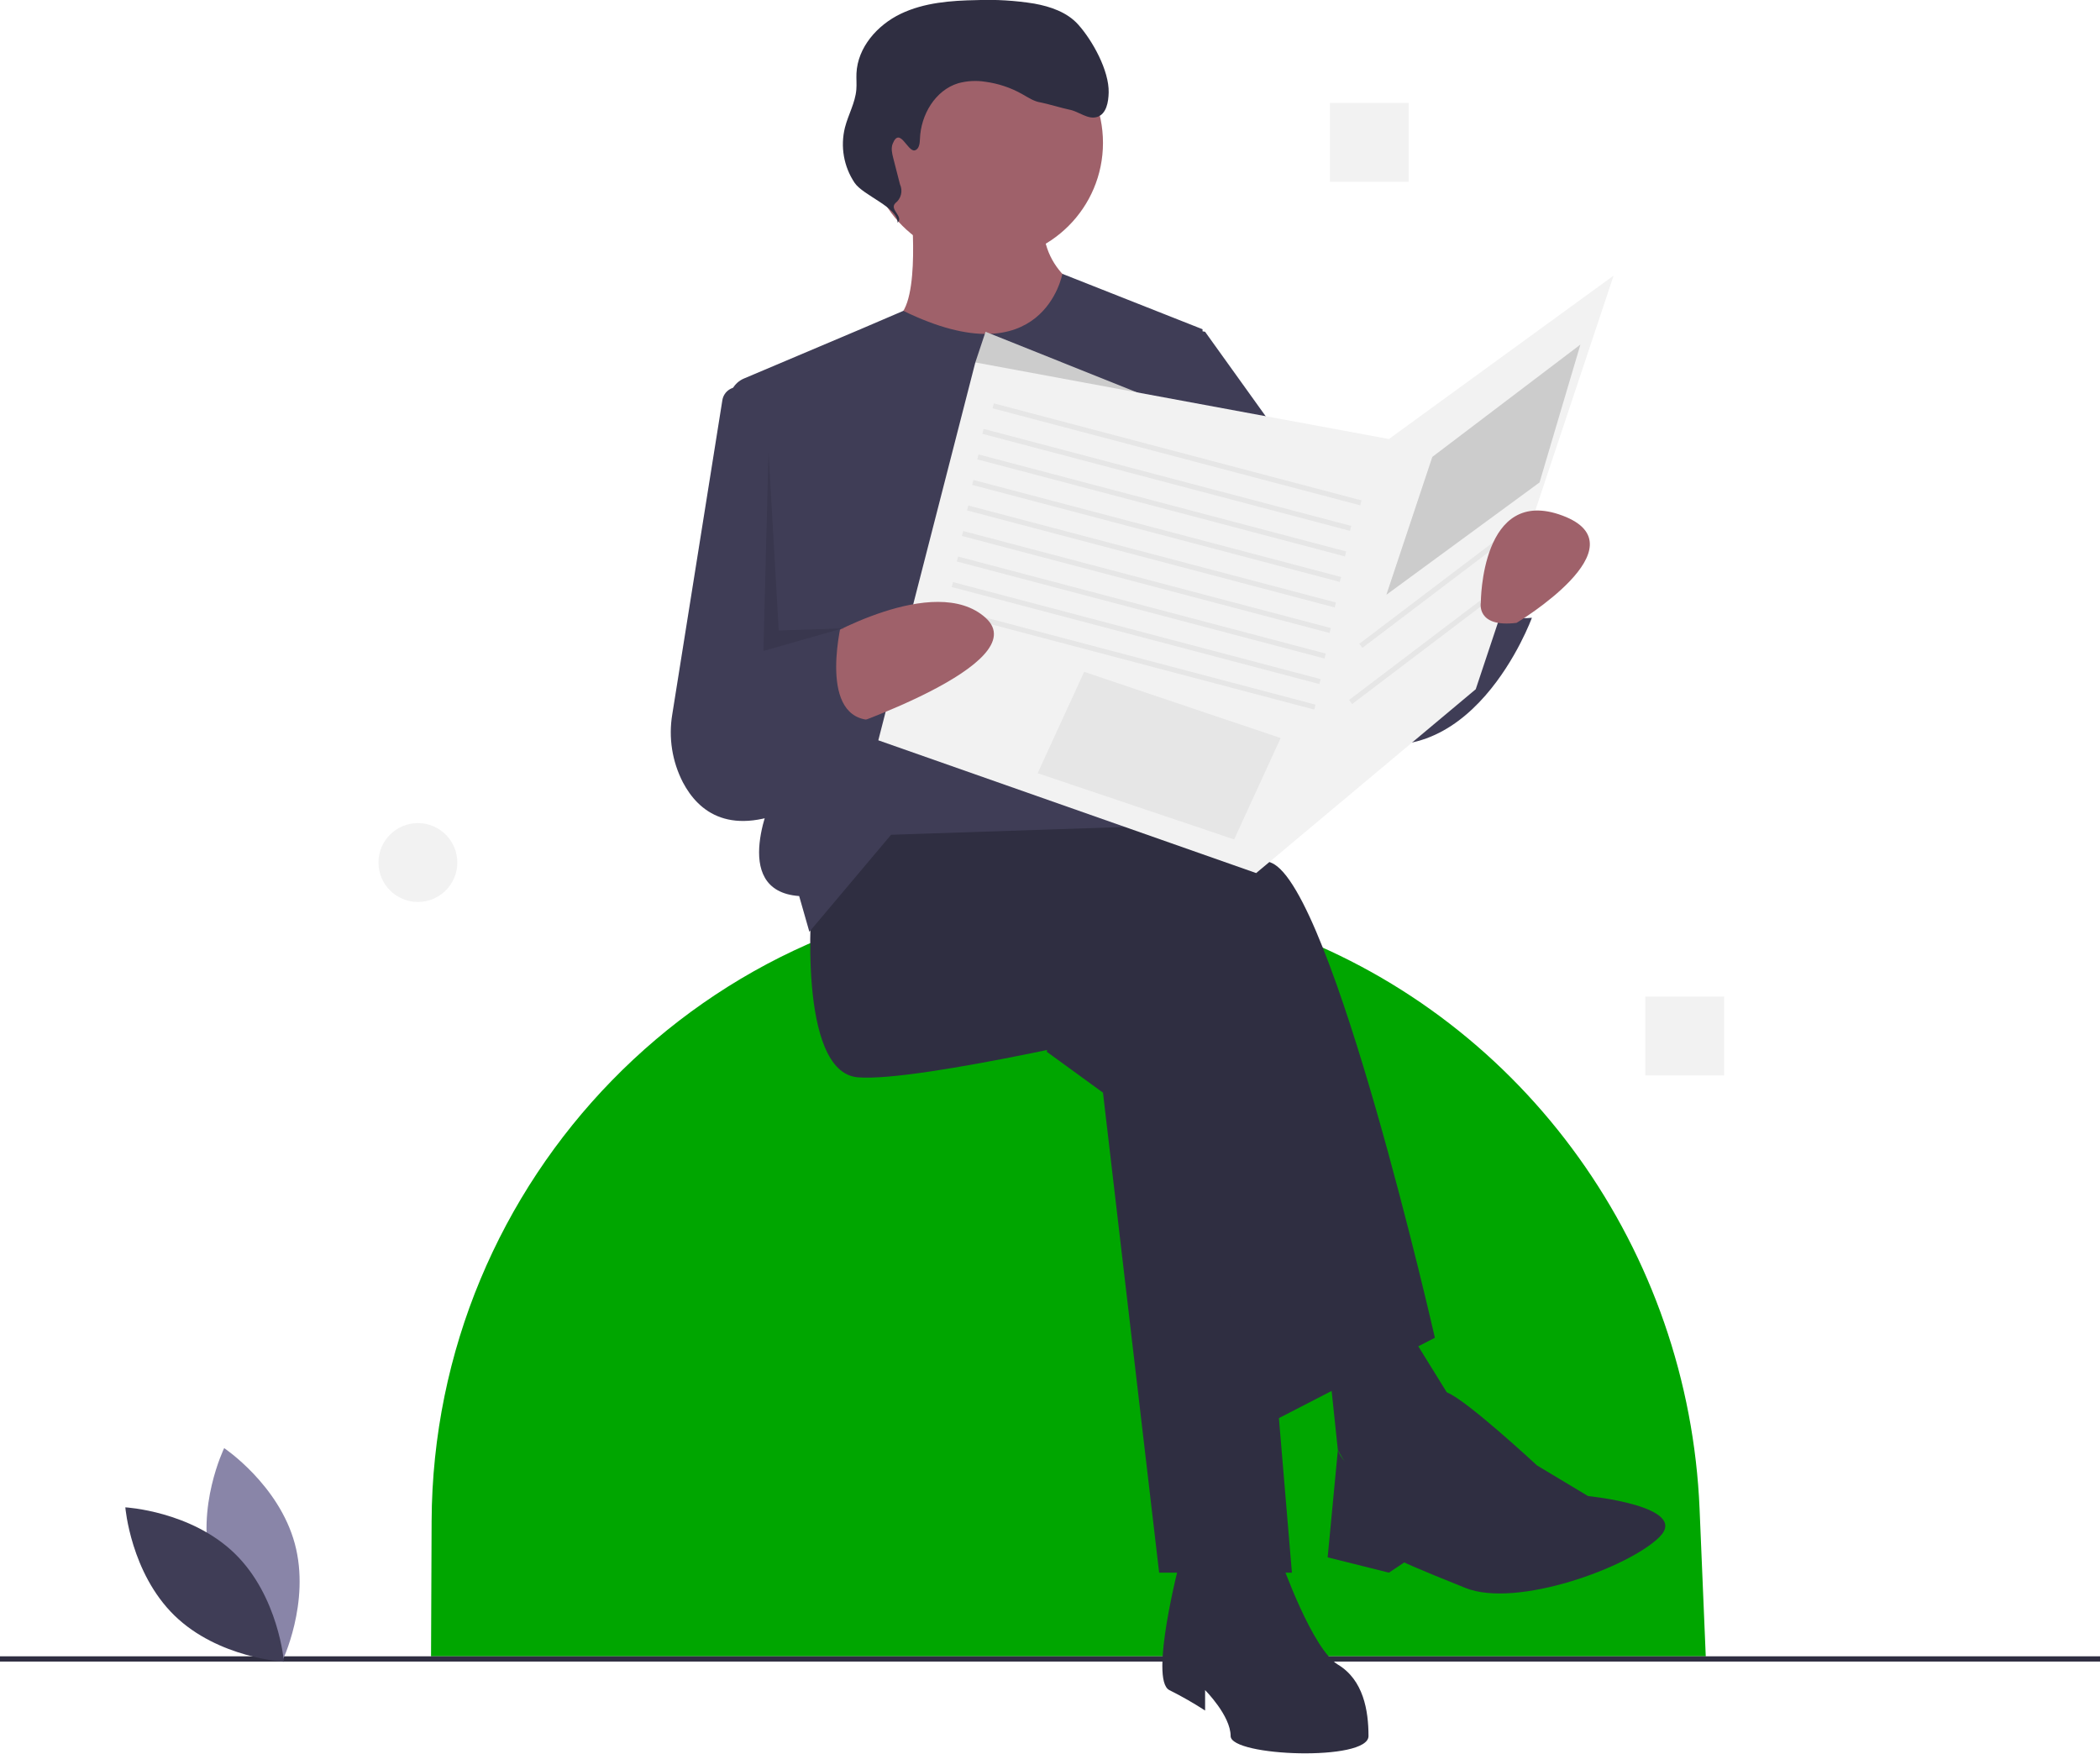
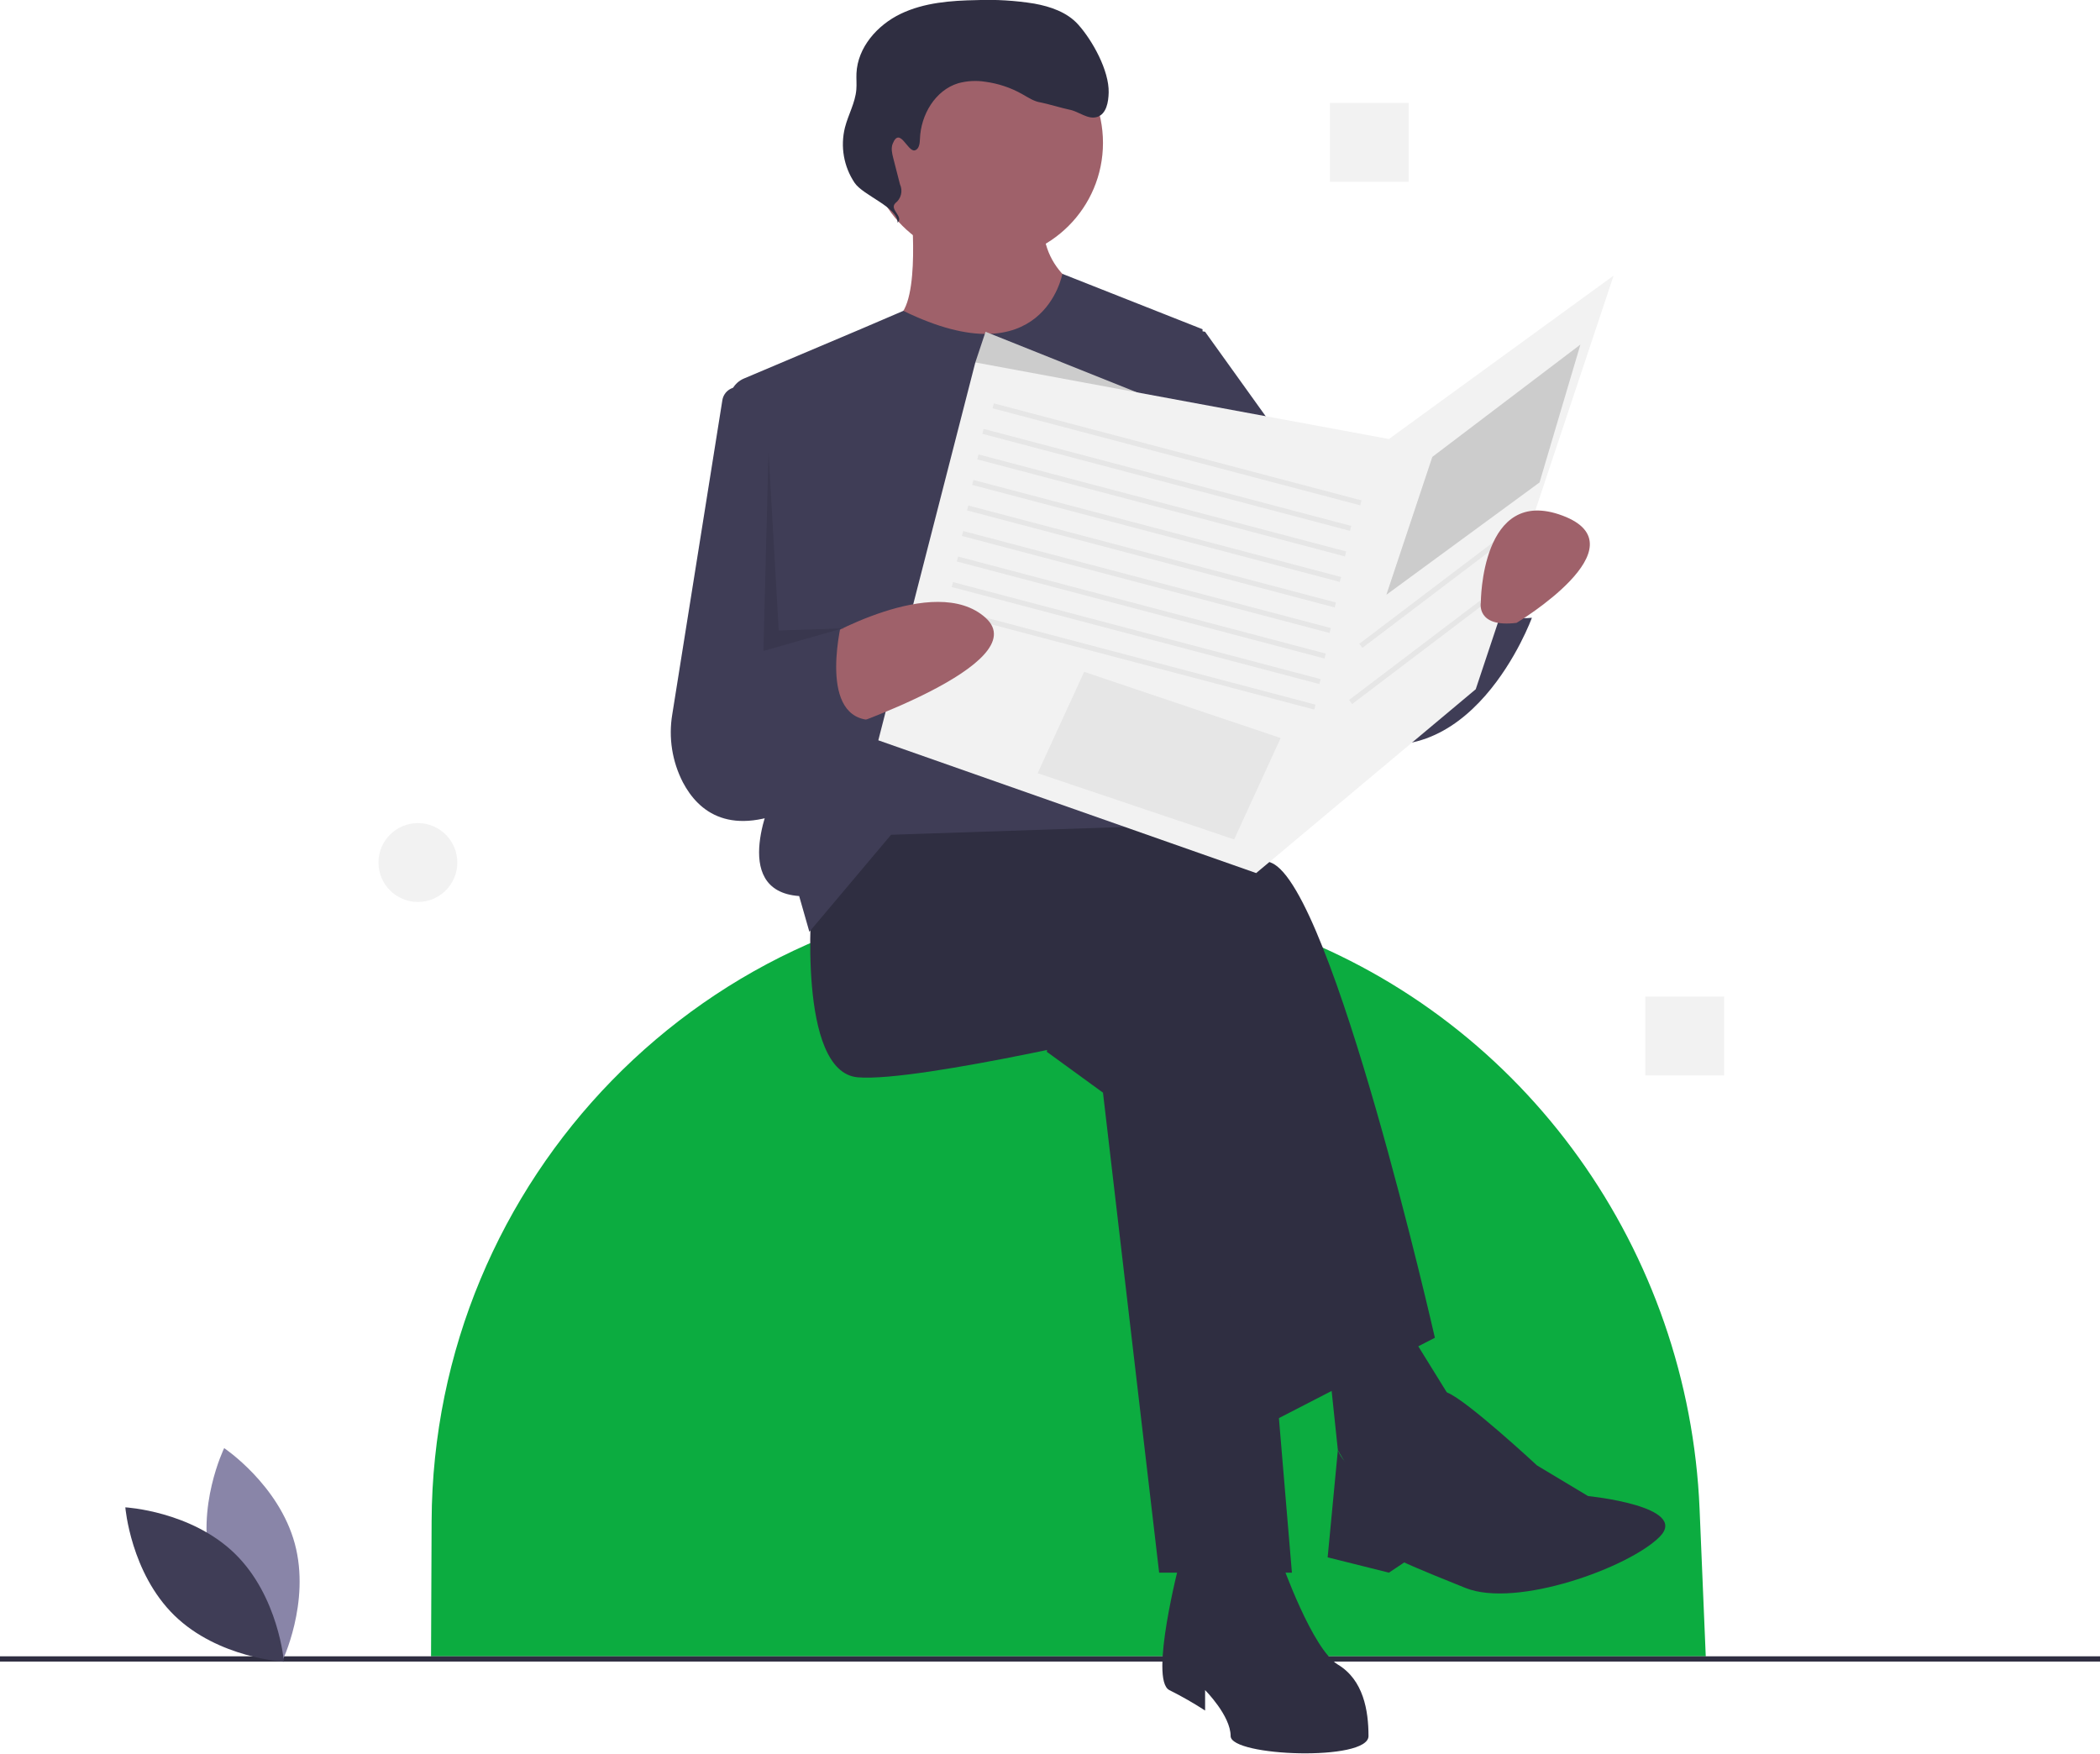
<svg xmlns="http://www.w3.org/2000/svg" id="a751cec9-7d0e-4c8a-a2d9-3a6c65a20454" width="799" height="667.076" data-name="Layer 1" viewBox="0 0 799 667.076">
-   <path fill="#00a600" d="M849.5,746.62h-485l.219-51.422c.553-130.115,104.408-237.329,234.506-239.542q2.108-.036,4.223-.036h0a245.336,245.336,0,0,1,85.752,15.406c92.054,34.283,153.841,121.384,157.951,219.528Z" transform="translate(-200.5 -116.4621)" />
+   <path fill=" #0cac40" d="M849.5,746.62h-485l.219-51.422c.553-130.115,104.408-237.329,234.506-239.542q2.108-.036,4.223-.036h0a245.336,245.336,0,0,1,85.752,15.406c92.054,34.283,153.841,121.384,157.951,219.528Z" transform="translate(-200.5 -116.4621)" />
  <rect width="799" height="2" y="630.158" fill="#2f2e41" />
  <polygon fill="#2f2e41" points="398.287 400.165 419.657 415.708 441.028 598.33 491.54 598.33 474.055 390.451 404.115 363.252 398.287 400.165" />
  <path fill="#2f2e41" d="M509.418,458.344s-5.828,66.055,17.485,67.998,112.682-19.428,112.682-19.428l42.741,151.537,64.112-33.027s-38.856-170.965-62.169-180.679-101.025-29.142-101.025-29.142l-56.341,9.714Z" transform="translate(-200.5 -116.4621)" />
  <path fill="#2f2e41" d="M649.299,710.906s-11.657,44.684-3.886,48.57a140.535,140.535,0,0,1,13.6,7.771v-7.771s9.714,9.714,9.714,17.485,52.455,9.714,52.455,0-1.943-21.371-11.657-27.199-21.371-38.856-21.371-38.856Z" transform="translate(-200.5 -116.4621)" />
  <polygon fill="#2f2e41" points="505.14 514.79 509.025 551.703 522.625 575.016 555.652 538.103 530.396 497.305 505.14 514.79" />
  <path fill="#2f2e41" d="M736.724,668.165s7.154-24.46,14.262-21.944,34.307,27.772,34.307,27.772L804.722,685.65s38.856,3.886,27.199,15.542-54.398,27.199-73.826,19.428-23.313-9.714-23.313-9.714l-5.828,3.886-23.313-5.828,3.886-40.799S715.354,685.65,736.724,668.165Z" transform="translate(-200.5 -116.4621)" />
  <circle cx="374.973" cy="54.349" r="44.684" fill="#9f616a" />
  <path fill="#9f616a" d="M547.303,197.039s3.886,40.799-7.771,40.799S541.474,288.35,572.559,288.35s42.741-60.226,42.741-60.226-21.371-7.771-17.485-33.027S547.303,197.039,547.303,197.039Z" transform="translate(-200.5 -116.4621)" />
  <path fill="#3f3d56" d="M544.207,234.725l-16.332,6.998L483.55,260.476a9,9,0,0,0-5.437,9.294l16.734,148.746s-17.485,36.913,9.714,38.856L508.447,470.972l31.085-36.913,116.567-3.886,1.943-188.45L604.706,220.647S597.452,260.755,544.207,234.725Z" transform="translate(-200.5 -116.4621)" />
  <path fill="#3f3d56" d="M489.991,266.008l-7.179-2.051a5.919,5.919,0,0,0-7.471,4.759L456.288,388.223a41.502,41.502,0,0,0,4.055,25.917c5.887,11.146,18.113,21.254,43.247,9.233l17.485-126.281Z" transform="translate(-200.5 -116.4621)" />
  <path fill="#3f3d56" d="M635.7,238.809l23.313,3.886,64.112,89.368L728.953,347.605l36.913-11.657s-1.943,17.485,17.485,15.542c0,0-23.313,64.112-71.883,44.684s-64.112-77.711-64.112-77.711Z" transform="translate(-200.5 -116.4621)" />
  <polygon fill="#ccc" points="462.399 161.203 374.973 126.232 371.088 137.889 411.886 172.859 462.399 161.203" />
  <path fill="#2f2e41" d="M548.57,173.66c1.65-.441,1.893-2.632,1.948-4.339.296-9.142,5.802-18.524,14.553-21.185a24.467,24.467,0,0,1,10.313-.568,39.063,39.063,0,0,1,13.967,4.66c2.279,1.281,4.515,2.825,7.1,3.216,1.707.259,9.101,2.408,10.801,2.711,3.738.665,7.212,4.01,10.799,2.765,3.432-1.191,4.191-5.634,4.274-9.265.189-8.273-6.092-19.724-11.624-25.878-4.198-4.671-10.519-6.827-16.698-7.948a111.168,111.168,0,0,0-21.838-1.328c-9.889.176-20.051.94-28.968,5.218s-16.407,12.794-16.834,22.675c-.089,2.058.123,4.125-.05,6.178-.422,5.008-3.082,9.532-4.329,14.4a26.35,26.35,0,0,0,3.68,21.057c3.309,4.87,16.543,9.291,16.351,15.176,2.392-2.478-3.249-4.972-.857-7.45a5.892,5.892,0,0,0,1.752-7.199l-2.54-9.907c-.465-1.814-.922-3.778-.22-5.513C542.875,164.407,545.818,174.395,548.57,173.66Z" transform="translate(-200.5 -116.4621)" />
  <polygon fill="#f2f2f2" points="371.088 137.889 334.175 281.655 477.941 332.168 561.481 262.227 613.936 104.862 528.453 167.031 371.088 137.889" />
  <rect width="1.942" height="144.669" x="647.356" y="216.987" fill="#e6e6e6" transform="translate(2.65912 725.9059) rotate(-75.21727)" />
  <rect width="1.942" height="144.669" x="643.471" y="226.701" fill="#e6e6e6" transform="translate(-9.62744 729.3844) rotate(-75.21727)" />
  <rect width="1.942" height="144.669" x="641.528" y="236.415" fill="#e6e6e6" transform="translate(-20.46692 734.7413) rotate(-75.21727)" />
  <rect width="1.942" height="144.669" x="639.585" y="246.129" fill="#e6e6e6" transform="translate(-31.3064 740.0982) rotate(-75.21727)" />
  <rect width="1.942" height="144.669" x="637.642" y="255.843" fill="#e6e6e6" transform="translate(-42.14588 745.4551) rotate(-75.21727)" />
  <rect width="1.942" height="144.669" x="635.7" y="265.557" fill="#e6e6e6" transform="translate(-52.98536 750.812) rotate(-75.21727)" />
  <rect width="1.942" height="144.669" x="633.757" y="275.27" fill="#e6e6e6" transform="translate(-63.82485 756.1689) rotate(-75.21727)" />
  <rect width="1.942" height="144.669" x="631.814" y="284.984" fill="#e6e6e6" transform="translate(-74.66433 761.5258) rotate(-75.21727)" />
  <rect width="1.942" height="144.669" x="629.871" y="294.698" fill="#e6e6e6" transform="translate(-85.50381 766.8827) rotate(-75.21727)" />
  <path fill="#9f616a" d="M512.35,360.104s43.695-26.099,63.123-8.614-56.341,42.741-56.341,42.741Z" transform="translate(-200.5 -116.4621)" />
  <path fill="#3f3d56" d="M464.734,372.861l56.341-21.371s-9.714,36.913,9.714,38.856L503.59,423.374S449.192,423.374,464.734,372.861Z" transform="translate(-200.5 -116.4621)" />
  <polygon fill="#e6e6e6" points="412.494 255.602 487.255 280.799 469.562 319.365 394.801 294.169 412.494 255.602" />
  <polygon fill="#ccc" points="544.967 173.831 601.308 131.089 585.766 183.545 527.482 226.286 544.967 173.831" />
  <rect width="70.719" height="1.943" x="711.079" y="339.834" fill="#e6e6e6" transform="translate(-254.7255 403.9423) rotate(-37.18317)" />
  <rect width="70.719" height="1.943" x="707.194" y="361.204" fill="#e6e6e6" transform="translate(-268.4311 405.9385) rotate(-37.18317)" />
  <path fill="#9f616a" d="M777.523,353.433s48.57-29.142,17.485-40.799-31.085,33.027-31.085,33.027S761.981,355.376,777.523,353.433Z" transform="translate(-200.5 -116.4621)" />
  <polygon points="292.405 171.888 290.462 247.657 320.575 239.063 296.29 239.885 292.405 171.888" opacity=".1" />
  <path fill="#8985a8" d="M280.909,712.354c6.073,22.45,26.875,36.354,26.875,36.354s10.955-22.495,4.882-44.945-26.875-36.354-26.875-36.354S274.835,689.904,280.909,712.354Z" transform="translate(-200.5 -116.4621)" />
  <path fill="#3f3d56" d="M289.833,707.53c16.665,16.223,18.7,41.16,18.7,41.16s-24.984-1.364-41.648-17.587-18.7-41.16-18.7-41.16S273.168,691.307,289.833,707.53Z" transform="translate(-200.5 -116.4621)" />
  <rect width="30" height="30" x="626" y="379.158" fill="#f2f2f2" />
  <rect width="30" height="30" x="506" y="39.158" fill="#f2f2f2" />
  <circle cx="159" cy="328.158" r="15" fill="#f2f2f2" />
</svg>
